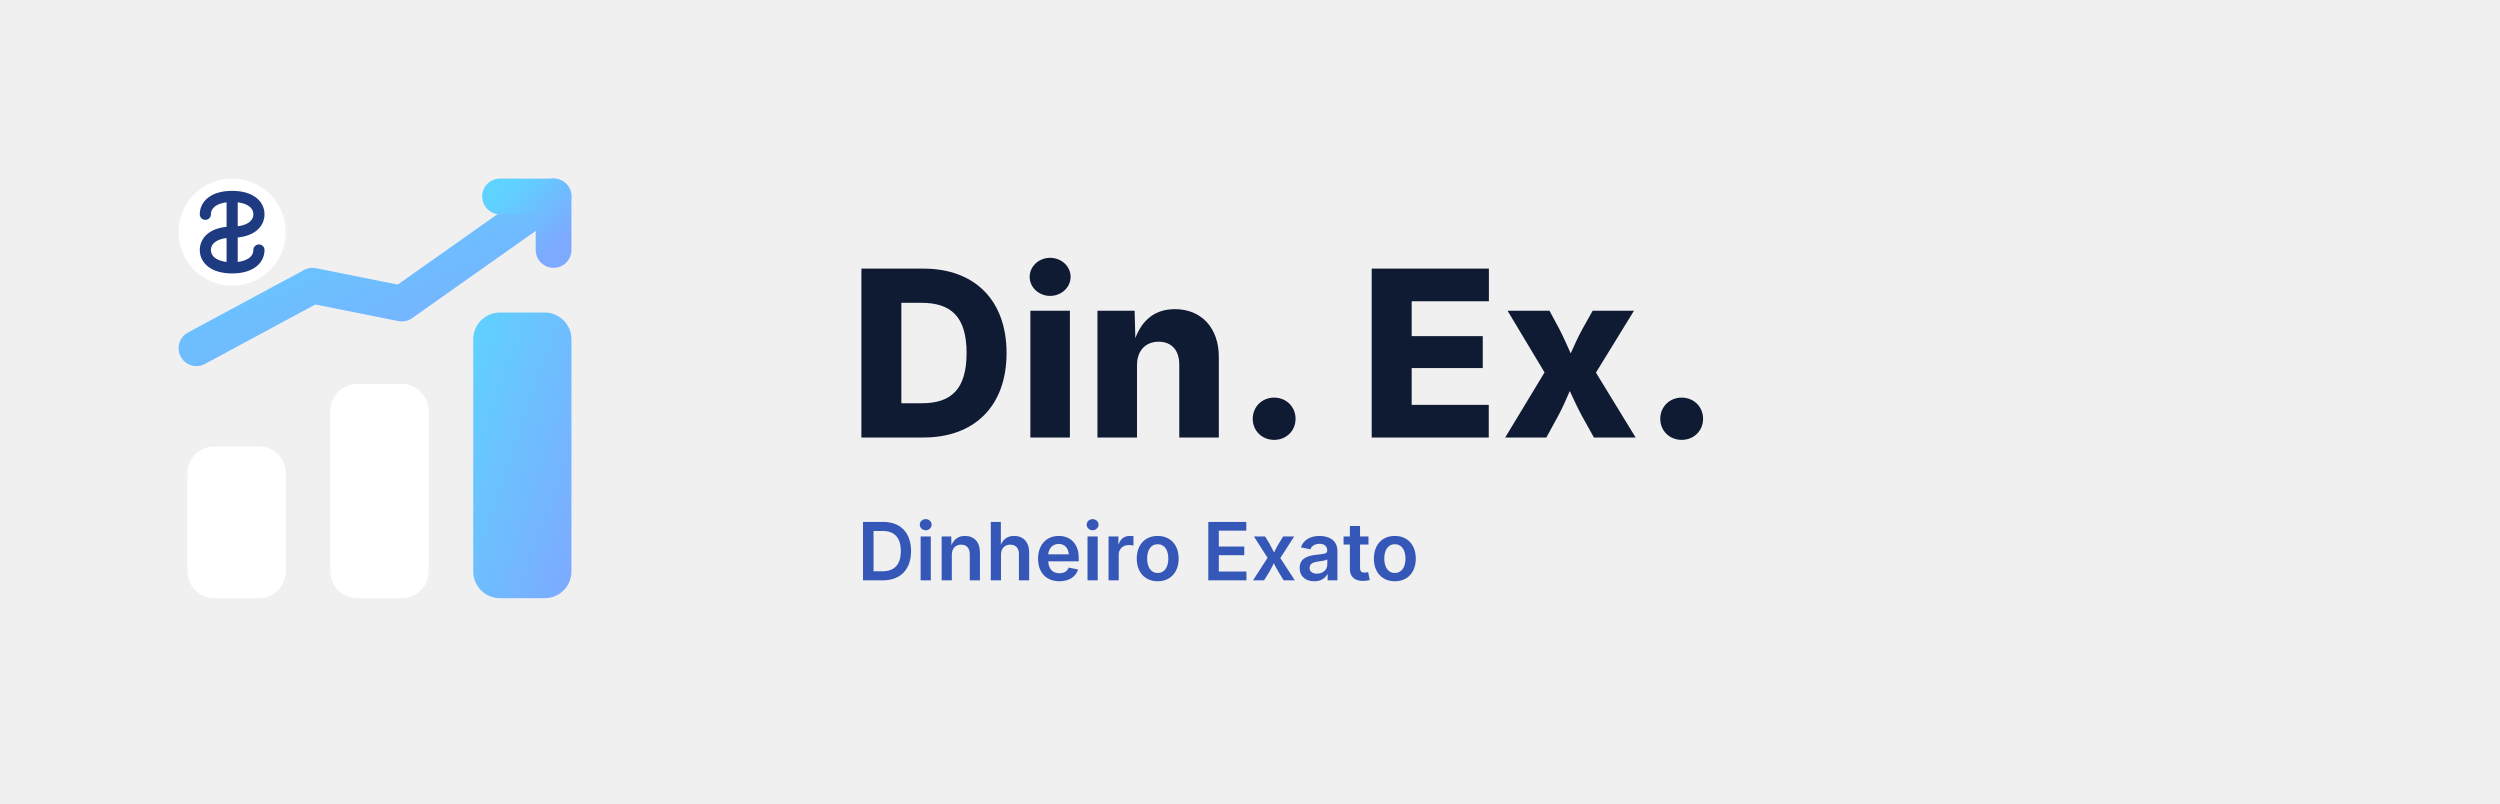
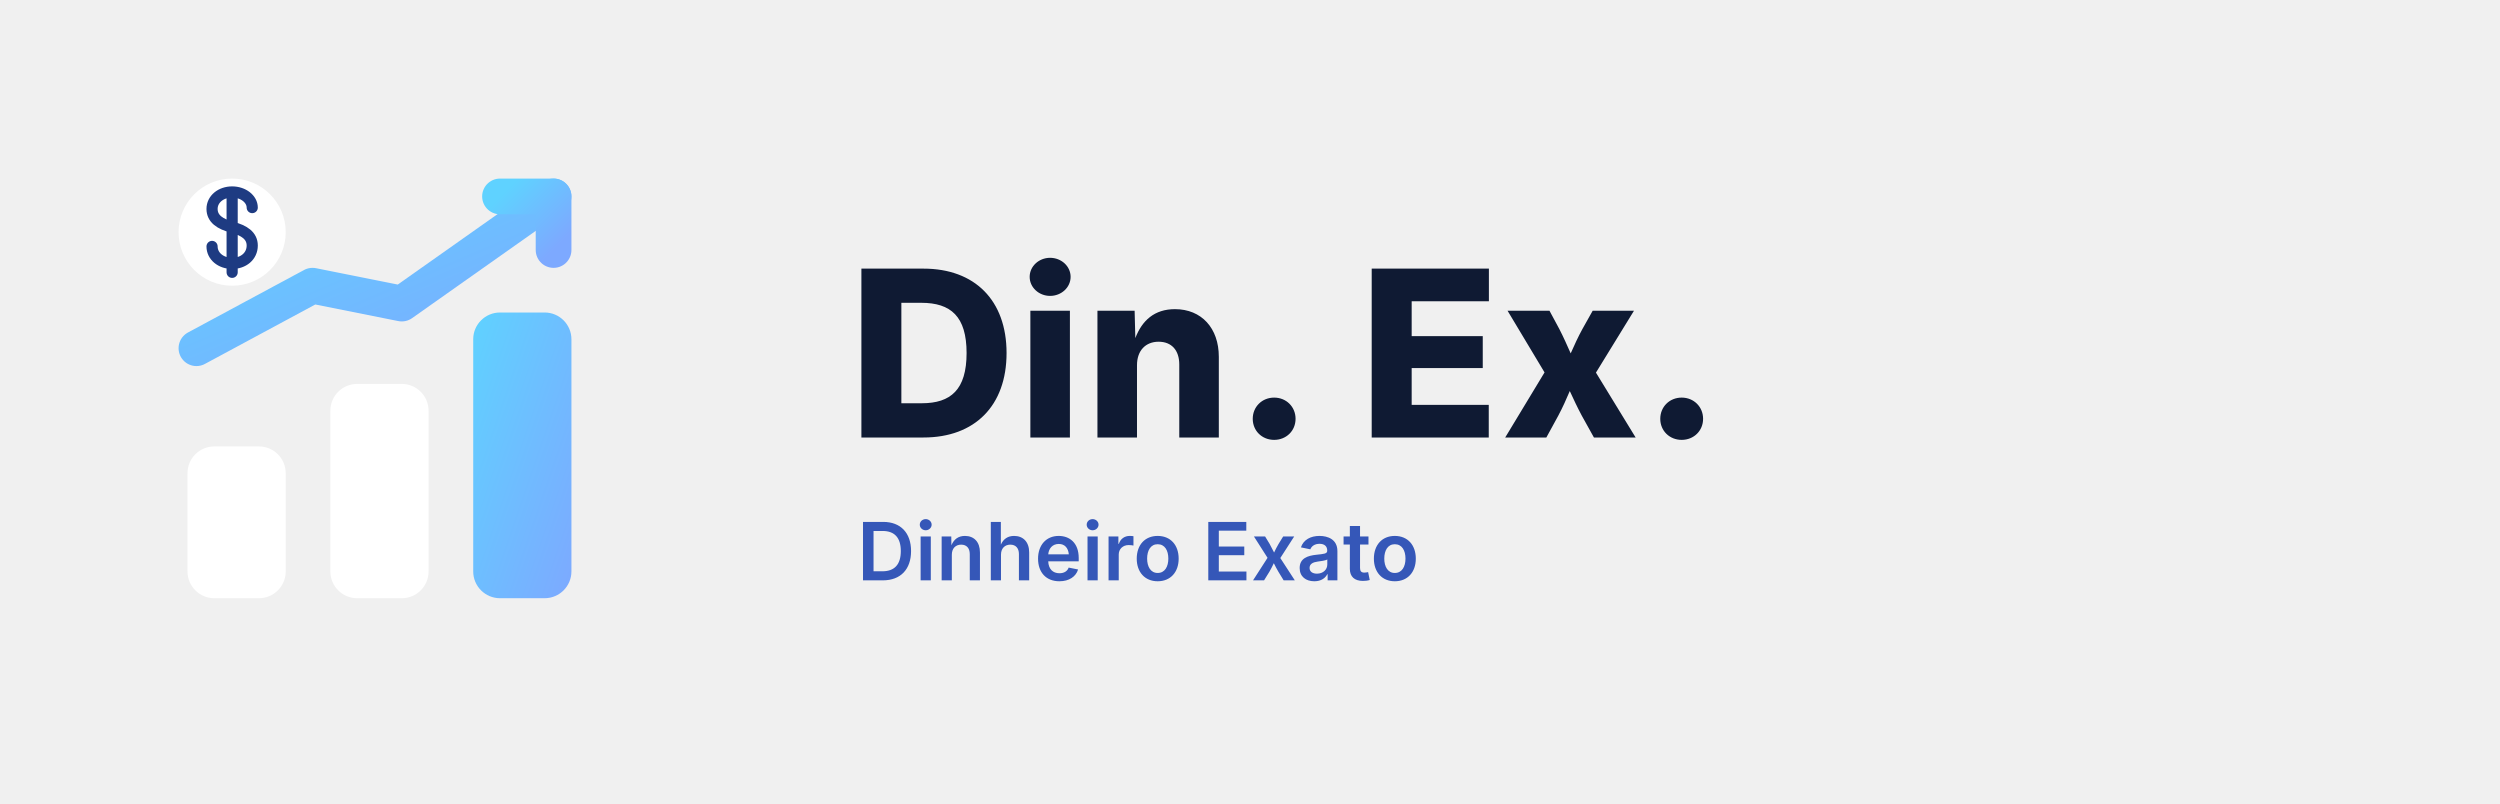
<svg xmlns="http://www.w3.org/2000/svg" width="560" height="180" viewBox="0 0 560 180" fill="none" role="img" aria-labelledby="title desc">
  <defs>
    <linearGradient id="dinexBg" x1="0" y1="0" x2="140" y2="140" gradientUnits="userSpaceOnUse">
      <stop stop-color="#101F45" />
      <stop offset="1" stop-color="#1E3B82" />
    </linearGradient>
    <linearGradient id="dinexAccent" x1="0" y1="0" x2="1" y2="1">
      <stop stop-color="#5FD2FF" />
      <stop offset="1" stop-color="#7DA9FF" />
    </linearGradient>
  </defs>
  <g transform="translate(34 34)">
    <rect x="8" y="66" width="22" height="34" rx="6" fill="white" />
    <rect x="40" y="52" width="22" height="48" rx="6" fill="white" />
    <rect x="72" y="36" width="22" height="64" rx="6" fill="url(#dinexAccent)" />
    <path d="M10 44L36 30L56 34L90 10" stroke="url(#dinexAccent)" stroke-width="8" stroke-linecap="round" stroke-linejoin="round" />
    <path d="M78 10H90V22" stroke="url(#dinexAccent)" stroke-width="8" stroke-linecap="round" stroke-linejoin="round" />
    <circle cx="18" cy="18" r="12" fill="white" />
-     <path d="M18 10V26M12 14C12 11.8 14 10 18 10C22 10 24 11.8 24 14C24 16.2 22 18 18 18C14 18 12 19.8 12 22C12 24.2 14 26 18 26C22 26 24 24.2 24 22" stroke="#1E3B82" stroke-width="2.5" stroke-linecap="round" />
+     <path d="M18 9V27M22.5 12.5C22.5 10.6 20.5 9 18 9C15.5 9 13.5 10.6 13.5 12.8C13.5 15 15.3 16.2 18 16.9C20.7 17.6 22.5 18.8 22.5 21C22.5 23.4 20.5 25 18 25C15.5 25 13.5 23.4 13.5 21.2" stroke="#1E3B82" stroke-width="2.5" stroke-linecap="round" stroke-linejoin="round" />
  </g>
  <g fill="#0F1A33">
    <text x="190" y="98" font-family="Inter, Segoe UI, Arial, sans-serif" font-size="52" font-weight="800" letter-spacing="0.3">Din. Ex.</text>
    <text x="192" y="130" font-family="Inter, Segoe UI, Arial, sans-serif" font-size="18" font-weight="600" fill="#3557B8">Dinheiro Exato</text>
  </g>
</svg>
